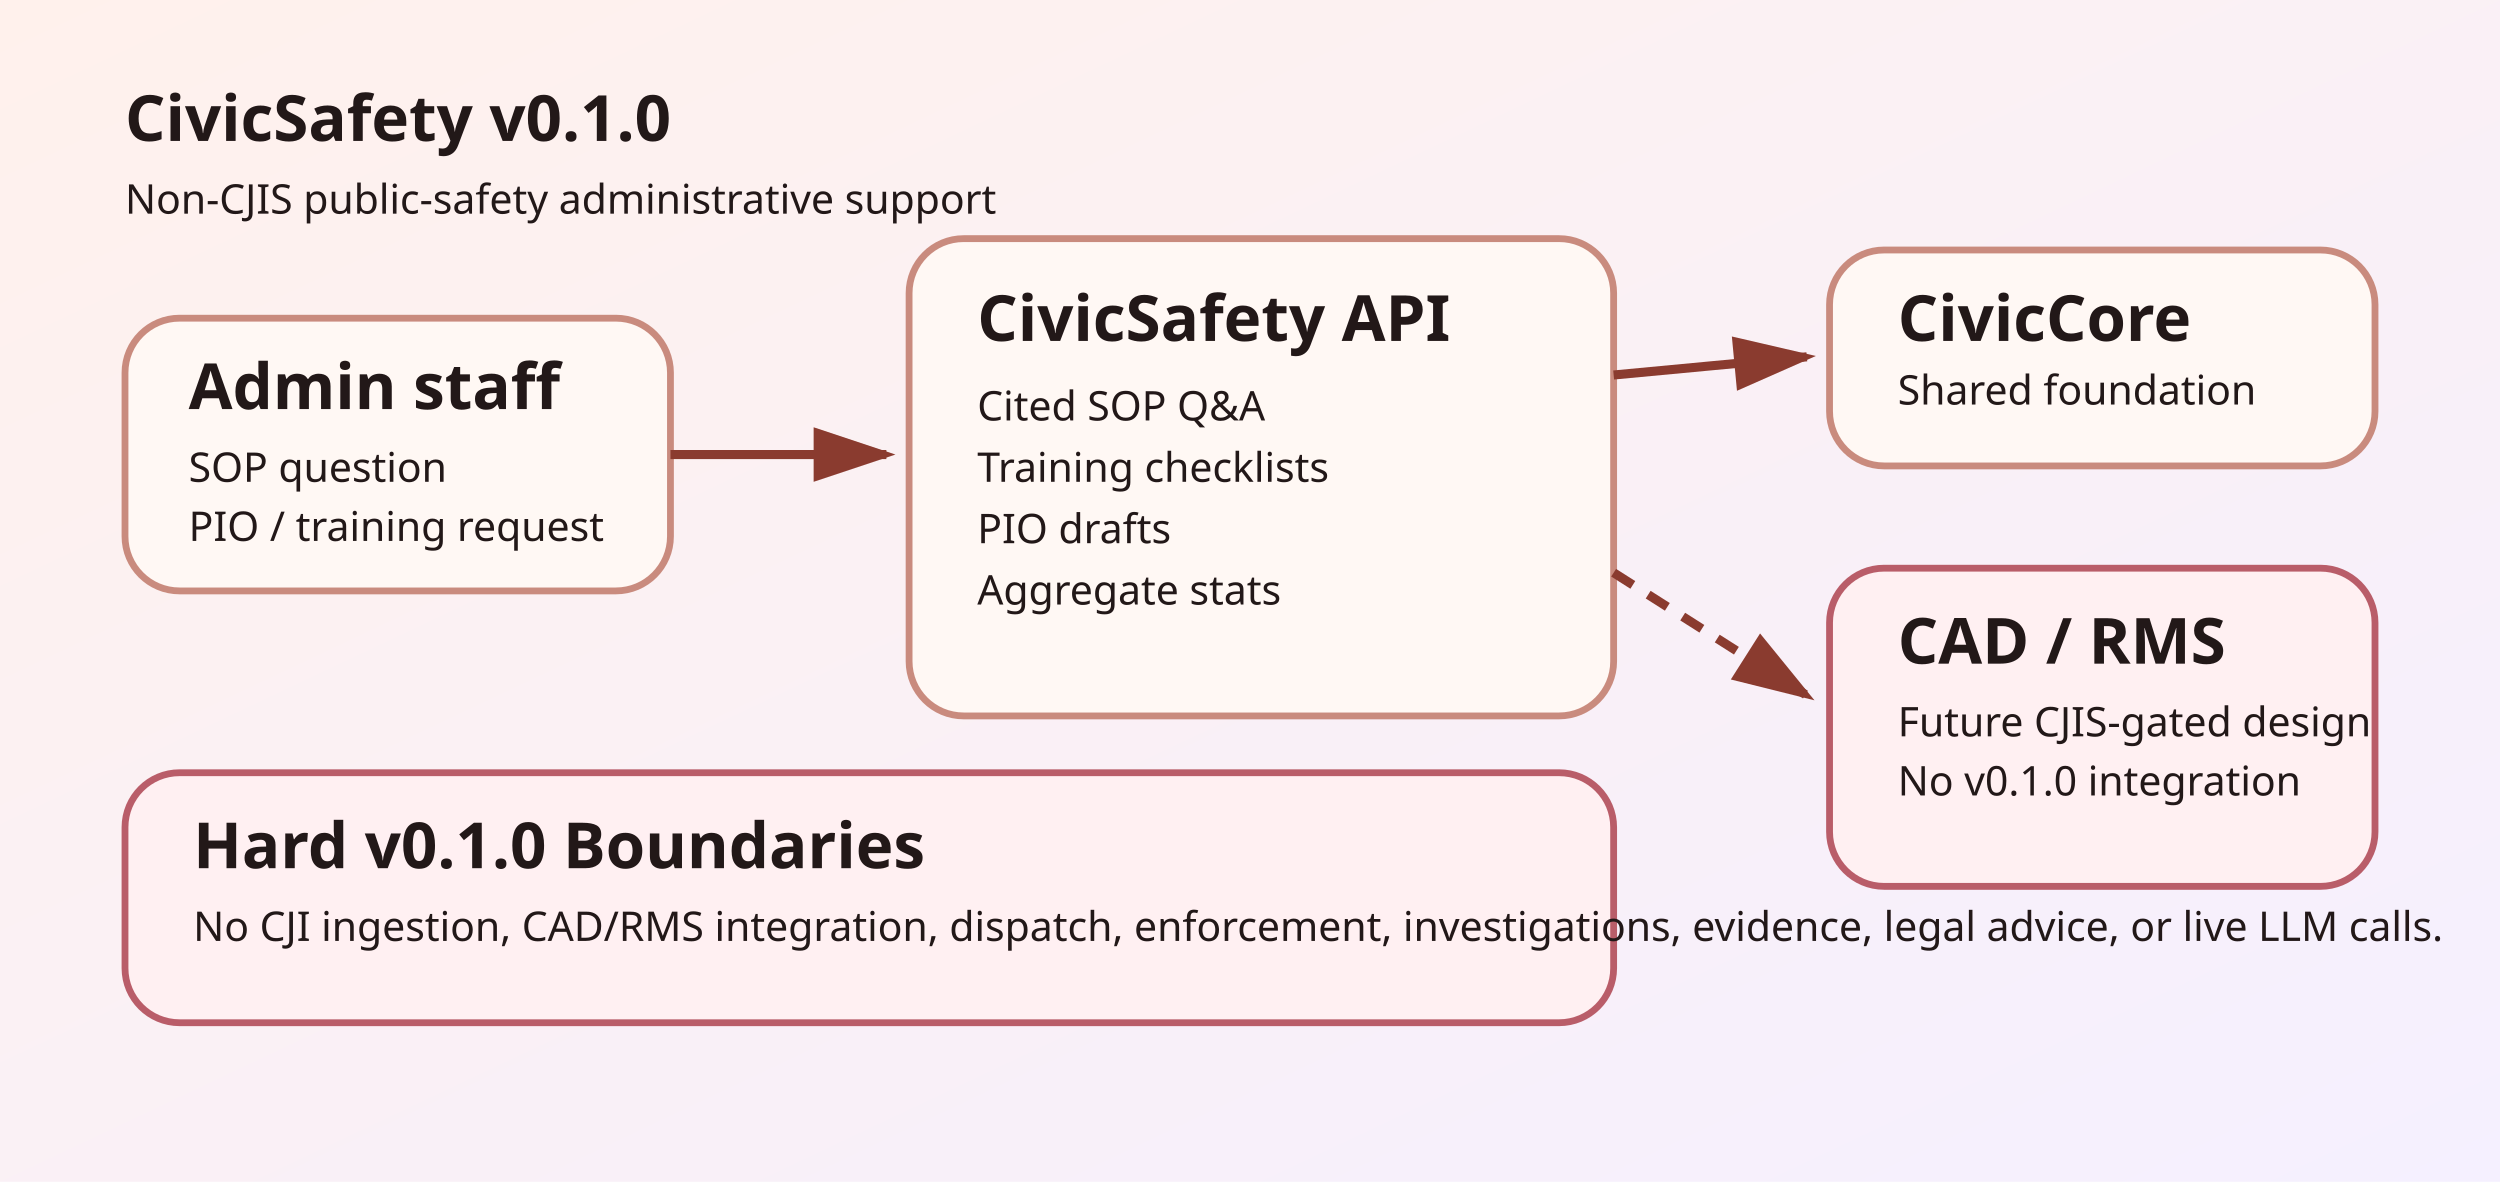
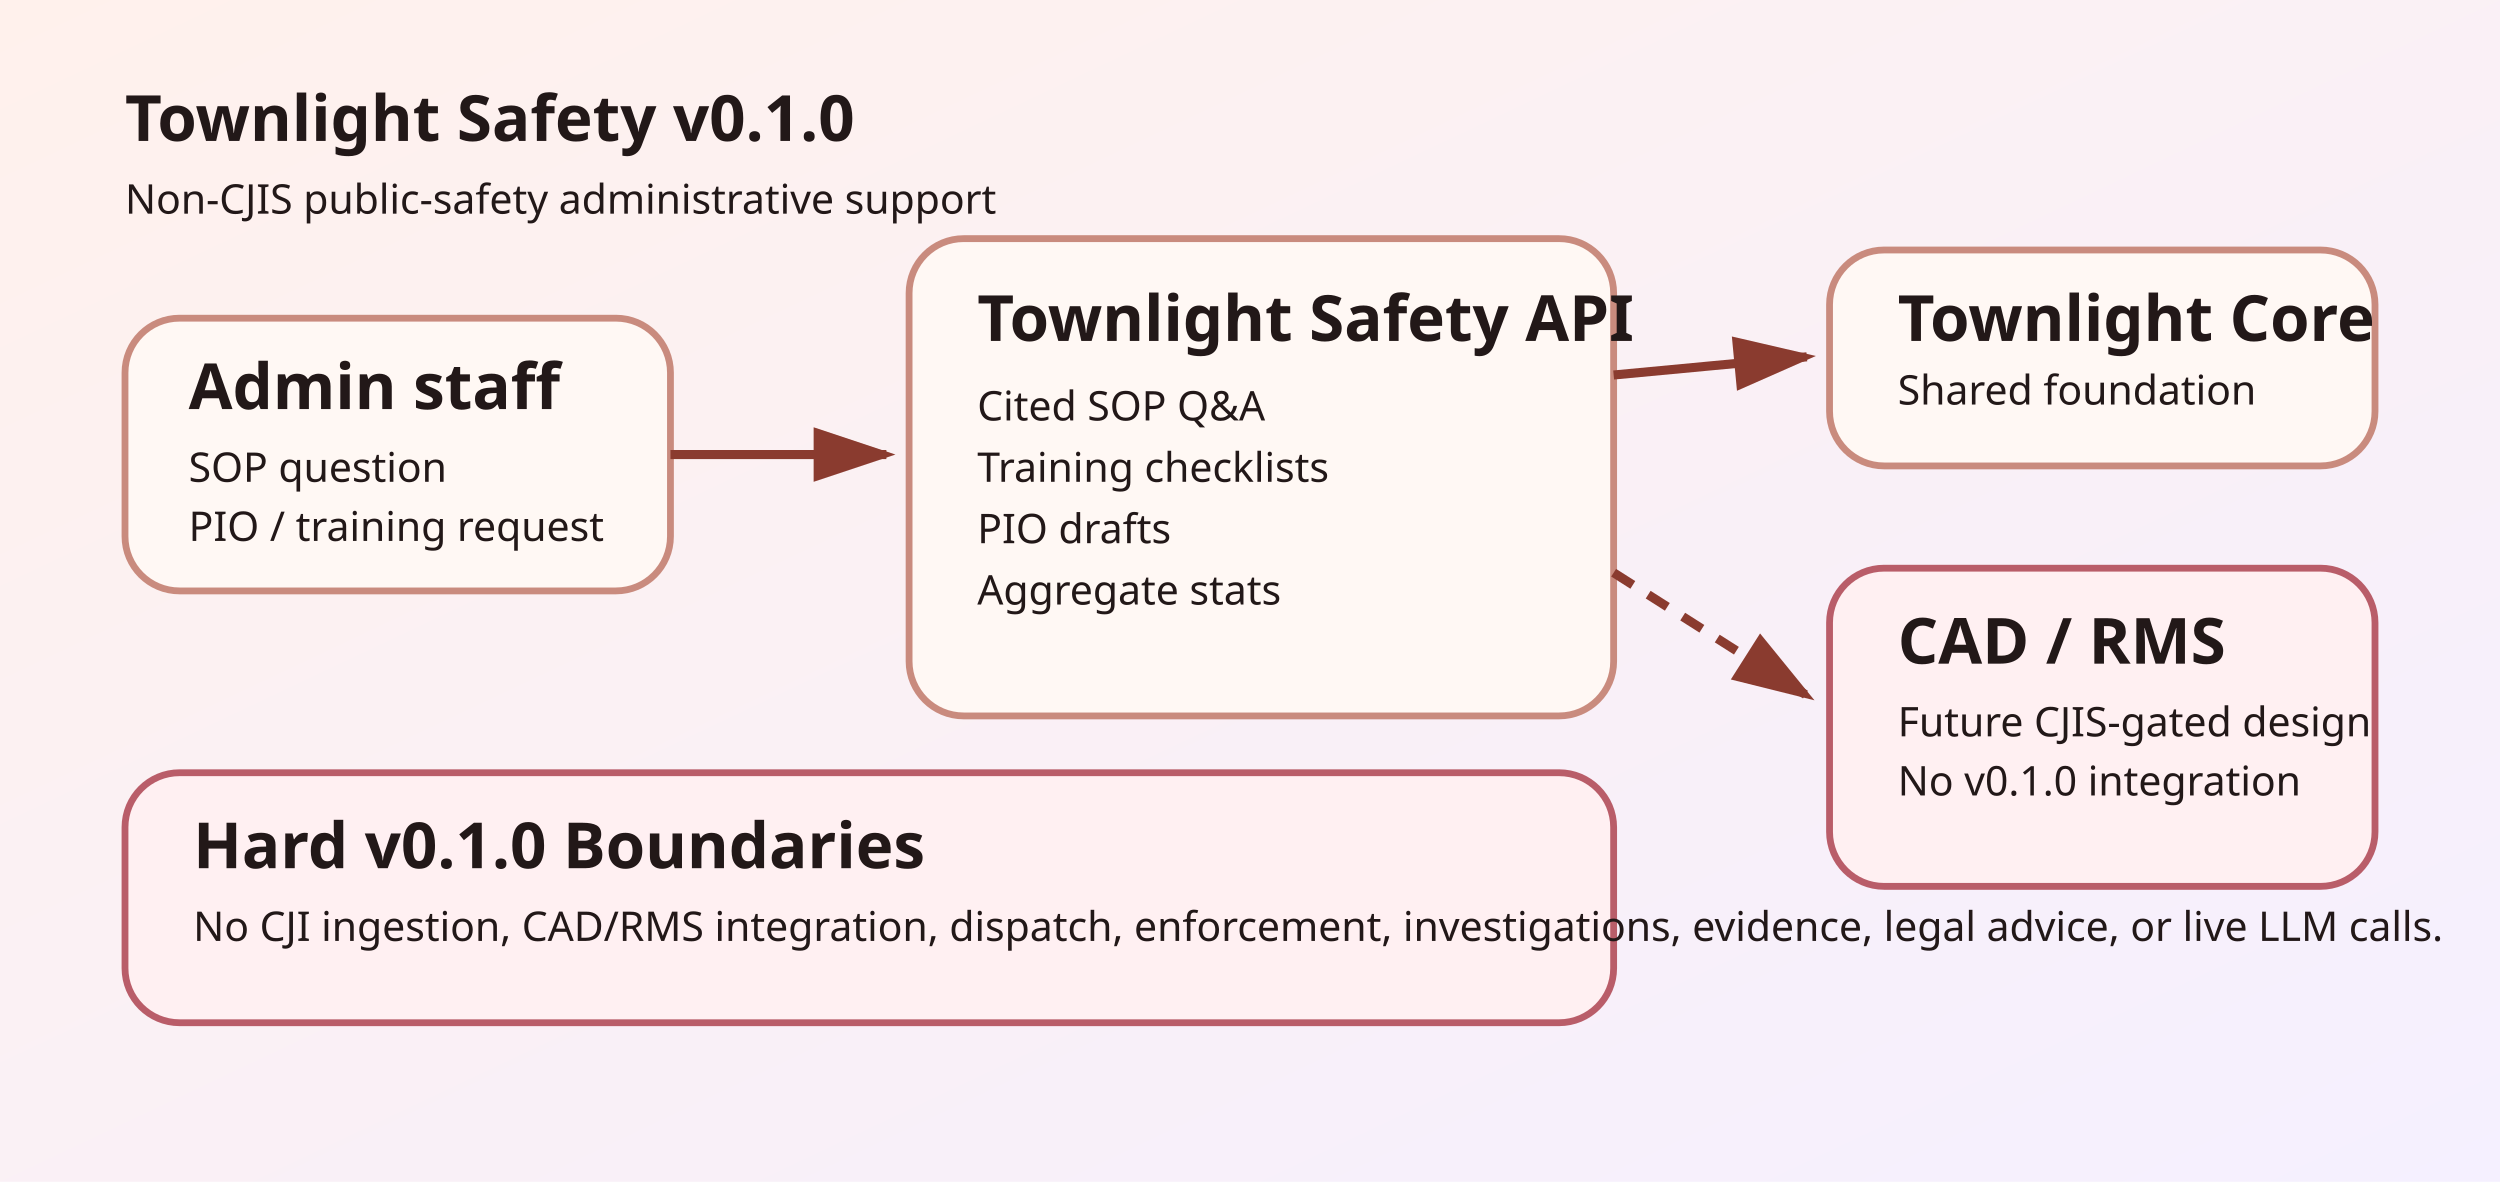
<svg xmlns="http://www.w3.org/2000/svg" width="1100" height="520" viewBox="0 0 1100 520" role="img" aria-labelledby="title desc">
  <defs>
    <linearGradient id="bg" x1="0" x2="1" y1="0" y2="1">
      <stop offset="0" stop-color="#fff1ec" />
      <stop offset="1" stop-color="#f5f0ff" />
    </linearGradient>
    <style>
      .box{fill:#fff8f4;stroke:#c98b7e;stroke-width:3;rx:24}
      .hard{fill:#fff0f2;stroke:#b95d69;stroke-width:3;rx:24}
      .text{font-family:Aptos,Segoe UI,sans-serif;fill:#221818}
      .title{font-size:28px;font-weight:800}
      .body{font-size:18px}
      .arrow{stroke:#8a3b2f;stroke-width:4;marker-end:url(#arrow)}
    </style>
    <marker id="arrow" markerWidth="10" markerHeight="10" refX="8" refY="3" orient="auto">
      <path d="M0,0 L0,6 L9,3 z" fill="#8a3b2f" />
    </marker>
  </defs>
  <rect width="1100" height="520" fill="url(#bg)" />
-   <text x="55" y="62" class="text title">CivicSafety v0.1.0</text>
+   <text x="55" y="62" class="text title">Townlight Safety v0.1.0</text>
  <text x="55" y="94" class="text body">Non-CJIS public-safety administrative support</text>
  <rect x="55" y="140" width="240" height="120" class="box" />
  <text x="83" y="180" class="text title">Admin staff</text>
  <text x="83" y="212" class="text body">SOP question</text>
  <text x="83" y="238" class="text body">PIO / training request</text>
  <rect x="400" y="105" width="310" height="210" class="box" />
-   <text x="430" y="150" class="text title">CivicSafety API</text>
+   <text x="430" y="150" class="text title">Townlight Safety API</text>
  <text x="430" y="185" class="text body">Cited SOP Q&amp;A</text>
  <text x="430" y="212" class="text body">Training checklists</text>
  <text x="430" y="239" class="text body">PIO drafts</text>
  <text x="430" y="266" class="text body">Aggregate stats</text>
  <rect x="805" y="110" width="240" height="95" class="box" />
-   <text x="835" y="150" class="text title">CivicCore</text>
+   <text x="835" y="150" class="text title">Townlight Core</text>
  <text x="835" y="178" class="text body">Shared foundation</text>
  <rect x="805" y="250" width="240" height="140" class="hard" />
  <text x="835" y="292" class="text title">CAD / RMS</text>
  <text x="835" y="324" class="text body">Future CJIS-gated design</text>
  <text x="835" y="350" class="text body">No v0.1.0 integration</text>
  <line x1="295" y1="200" x2="390" y2="200" class="arrow" />
  <line x1="710" y1="165" x2="795" y2="157" class="arrow" />
  <line x1="710" y1="252" x2="795" y2="306" class="arrow" stroke-dasharray="10 8" />
  <rect x="55" y="340" width="655" height="110" class="hard" />
  <text x="85" y="382" class="text title">Hard v0.1.0 Boundaries</text>
  <text x="85" y="414" class="text body">No CJI ingestion, CAD/RMS integration, dispatch, enforcement, investigations, evidence, legal advice, or live LLM calls.</text>
</svg>
